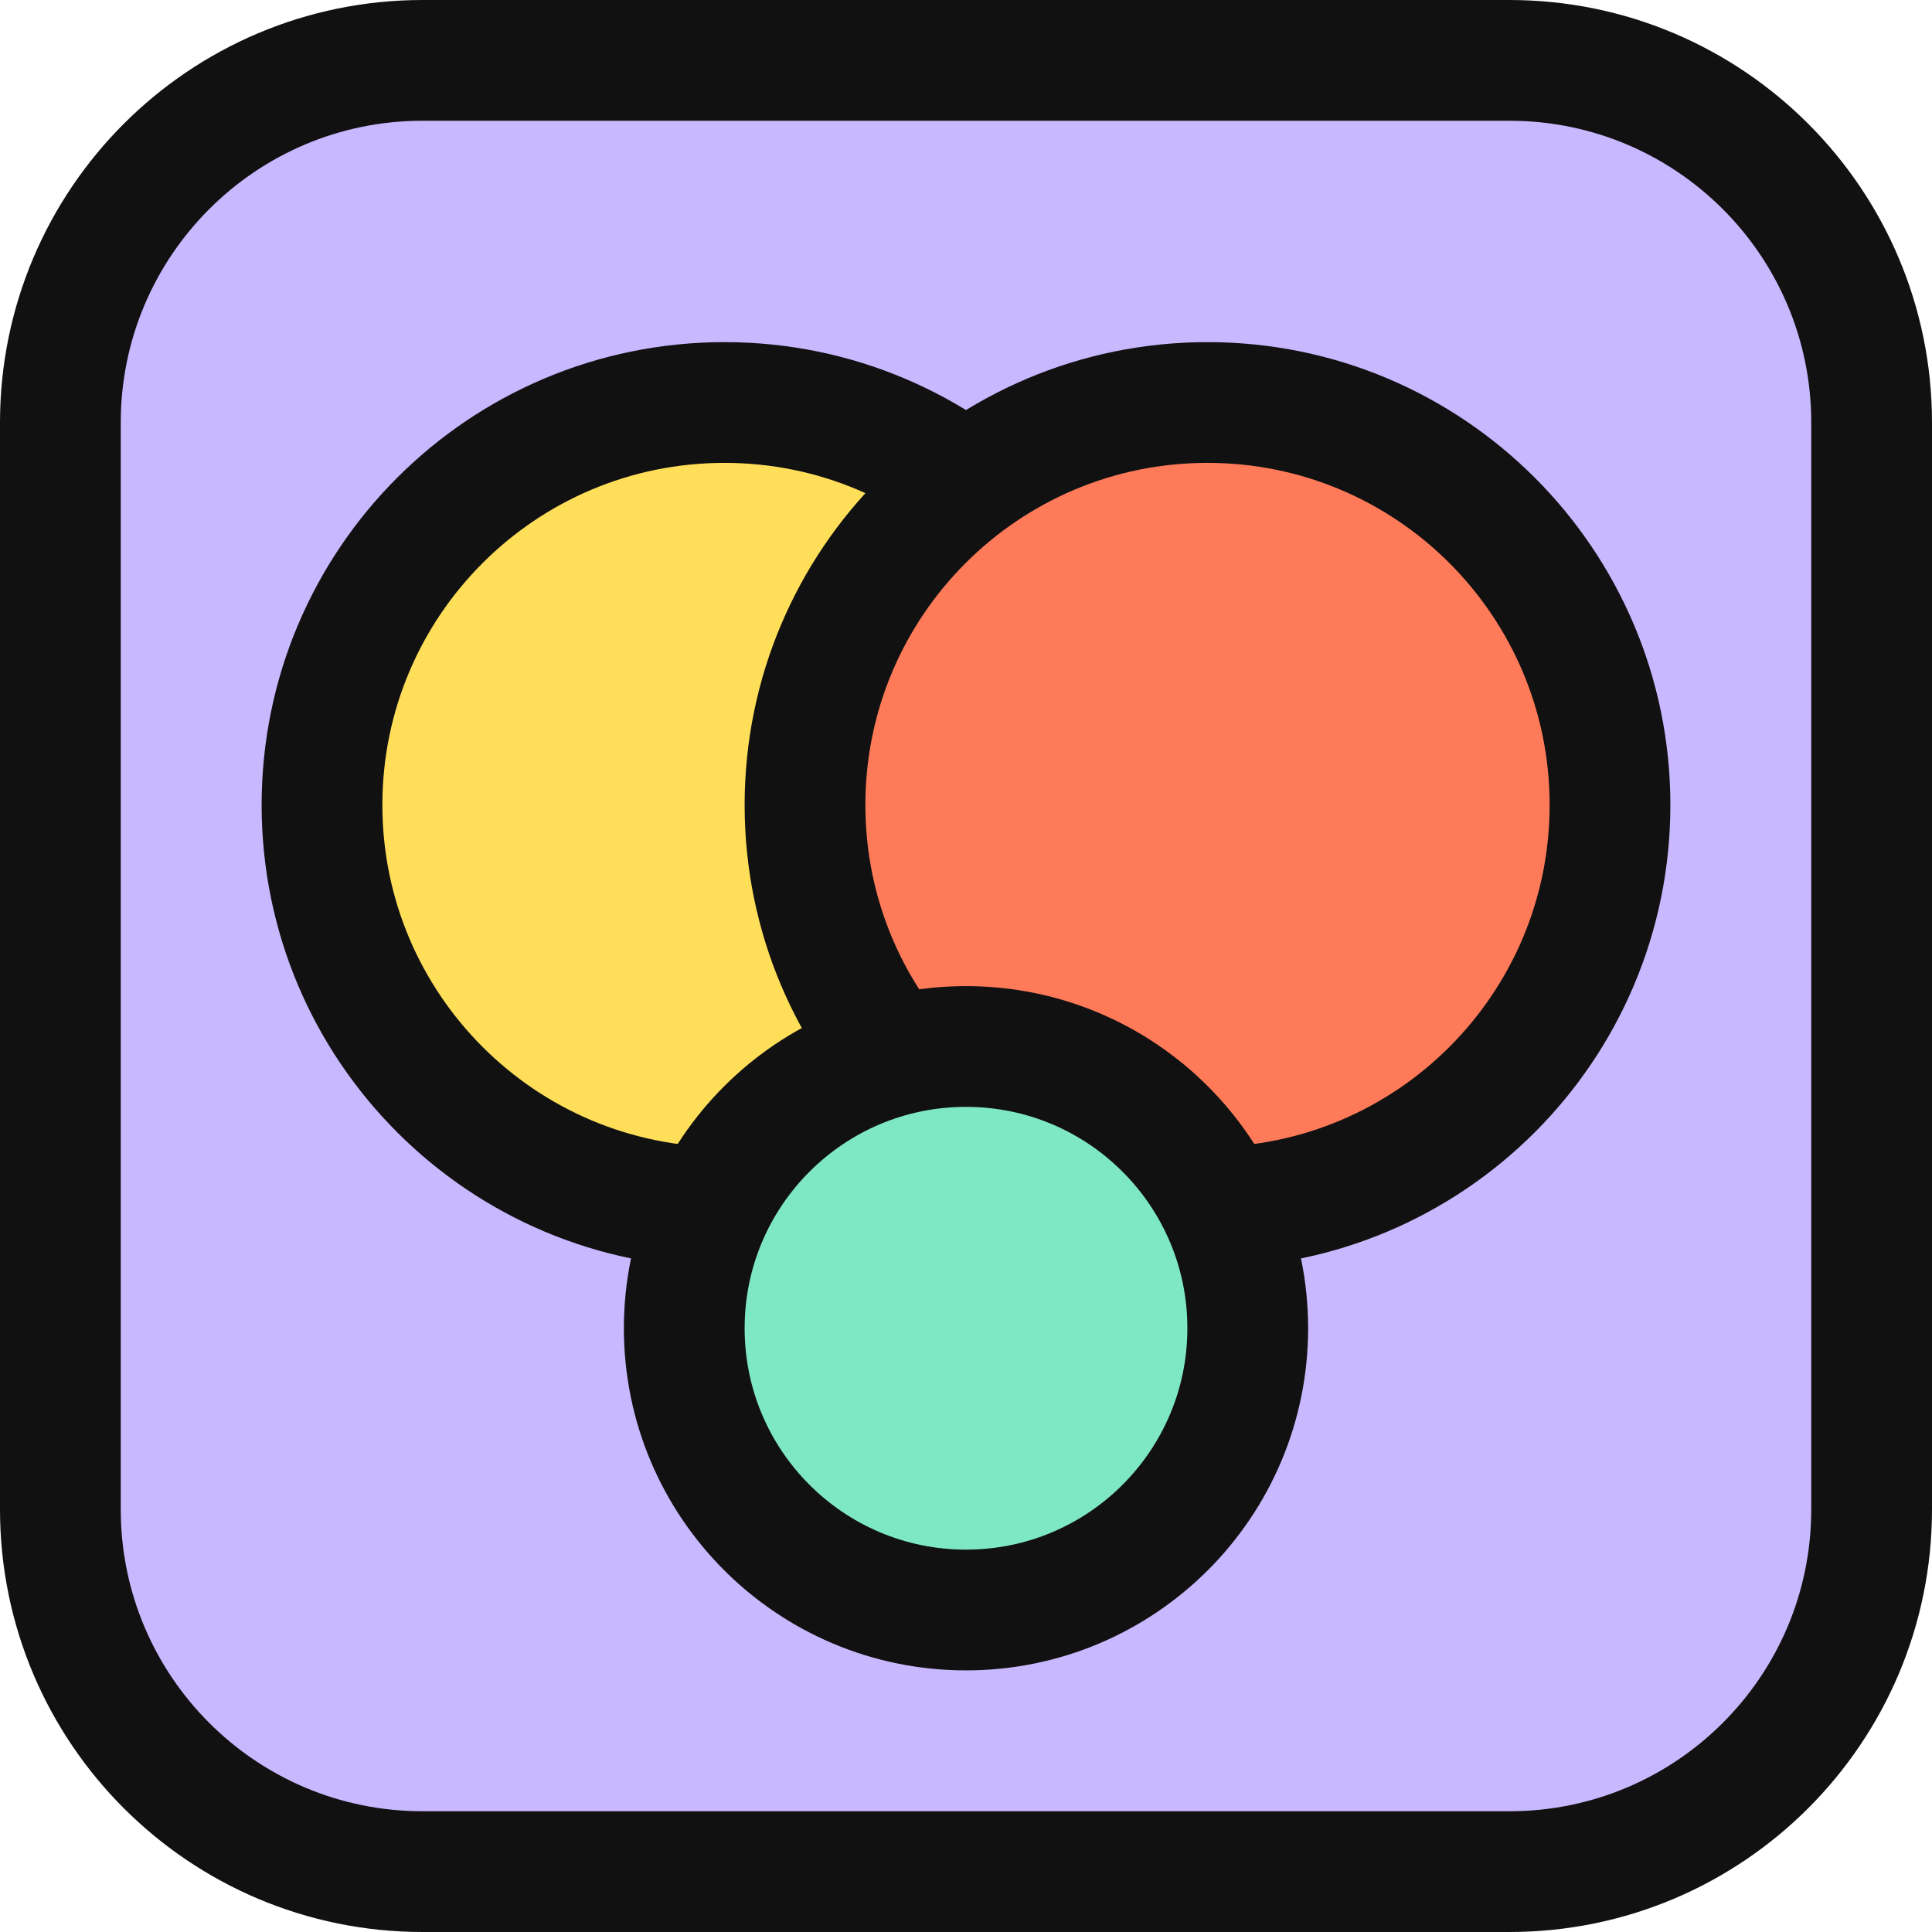
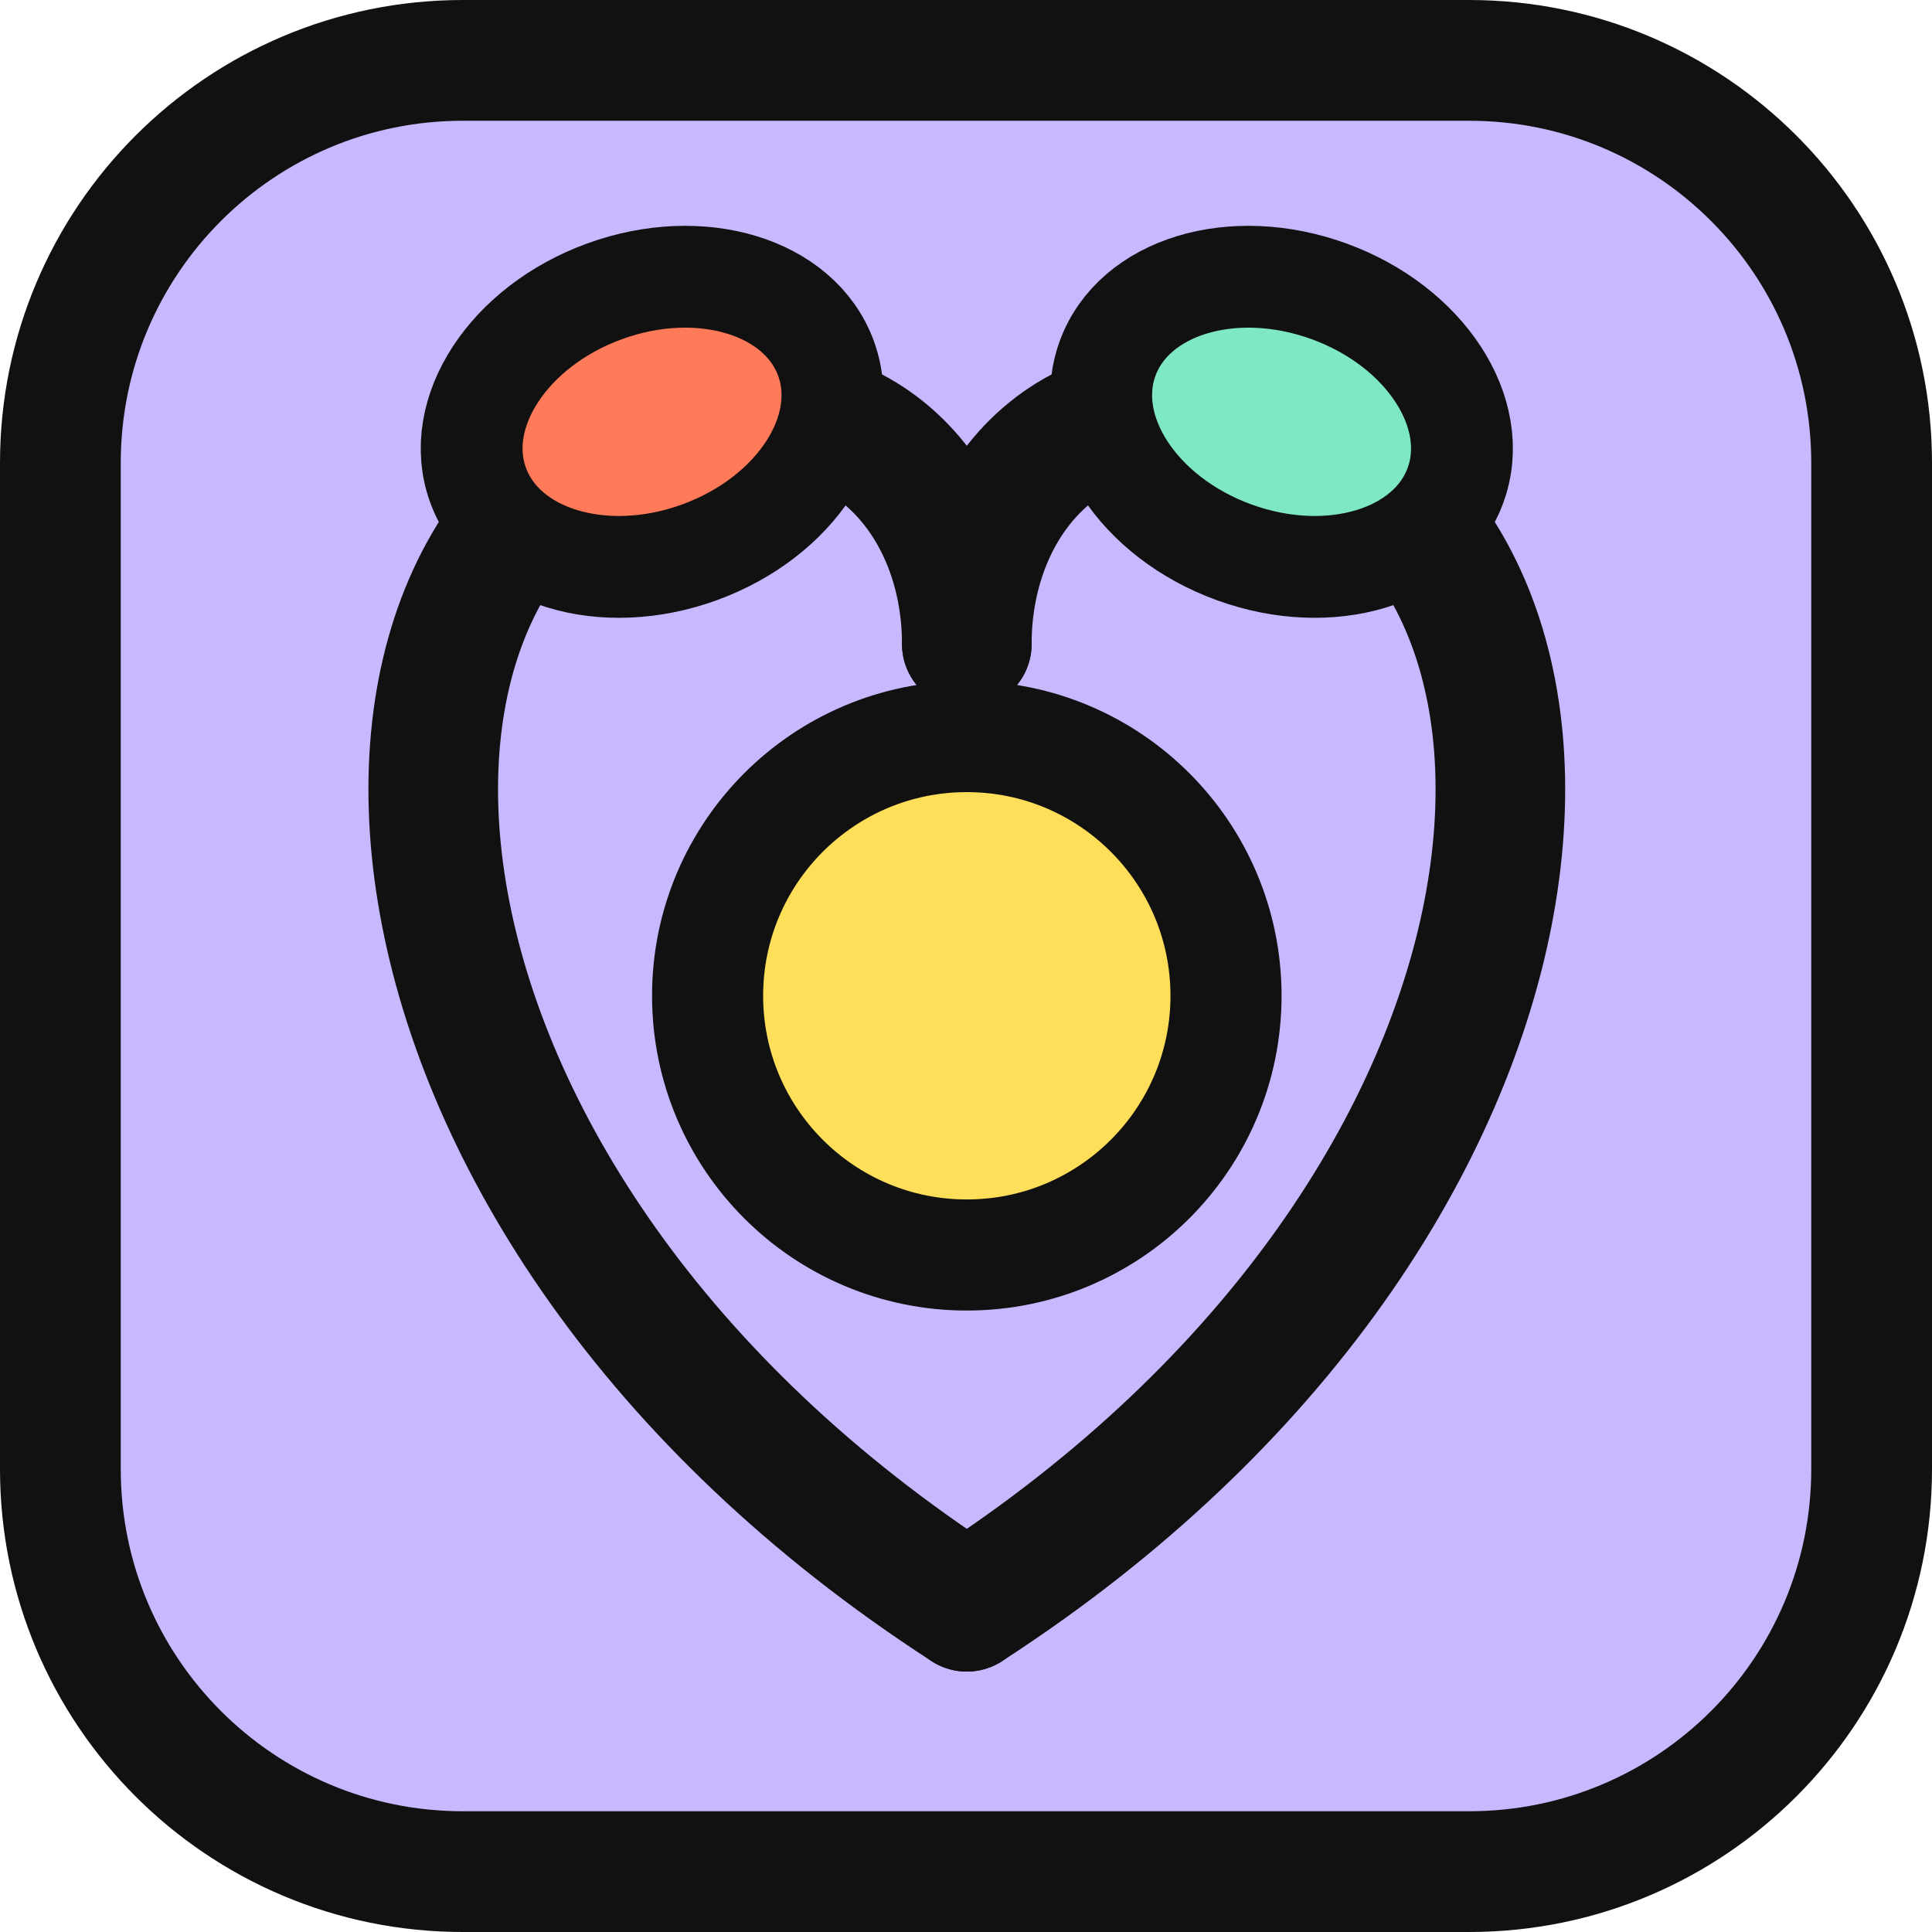
<svg xmlns="http://www.w3.org/2000/svg" viewBox="0 0 48 48">
-   <rect x="1.5" y="1.5" width="45" height="45" rx="9" fill="#C8B8FF" stroke="#111" stroke-width="3" />
-   <circle cx="18" cy="20" r="10" fill="#FFDE59" stroke="#111" stroke-width="3" />
-   <circle cx="30" cy="20" r="10" fill="#FF7A59" stroke="#111" stroke-width="3" />
-   <circle cx="24" cy="33" r="7" fill="#7EE8C4" stroke="#111" stroke-width="3" />
+   <rect x="1.5" y="1.5" width="45" height="45" rx="10" fill="#C8B8FF" stroke="#111" stroke-width="3" />
+   <g transform="translate(0.1 -2.4) scale(0.46)">
+     <circle cx="52" cy="59" r="14" fill="#FFDE59" stroke="#111" stroke-width="6" />
+     <path d="M52 92 C 18 70, 16 34, 36 28 C 46 25, 52 32, 52 40" fill="none" stroke="#111" stroke-width="7" stroke-linecap="round" stroke-linejoin="round" />
+     <path d="M52 92 C 86 70, 88 34, 68 28 C 58 25, 52 32, 52 40" fill="none" stroke="#111" stroke-width="7" stroke-linecap="round" stroke-linejoin="round" />
+     <ellipse cx="35" cy="28" rx="10" ry="7.5" fill="#FF7A59" stroke="#111" stroke-width="5.5" transform="rotate(-20 35 28)" />
+     <ellipse cx="69" cy="28" rx="10" ry="7.5" fill="#7EE8C4" stroke="#111" stroke-width="5.5" transform="rotate(20 69 28)" />
+   </g>
</svg>
